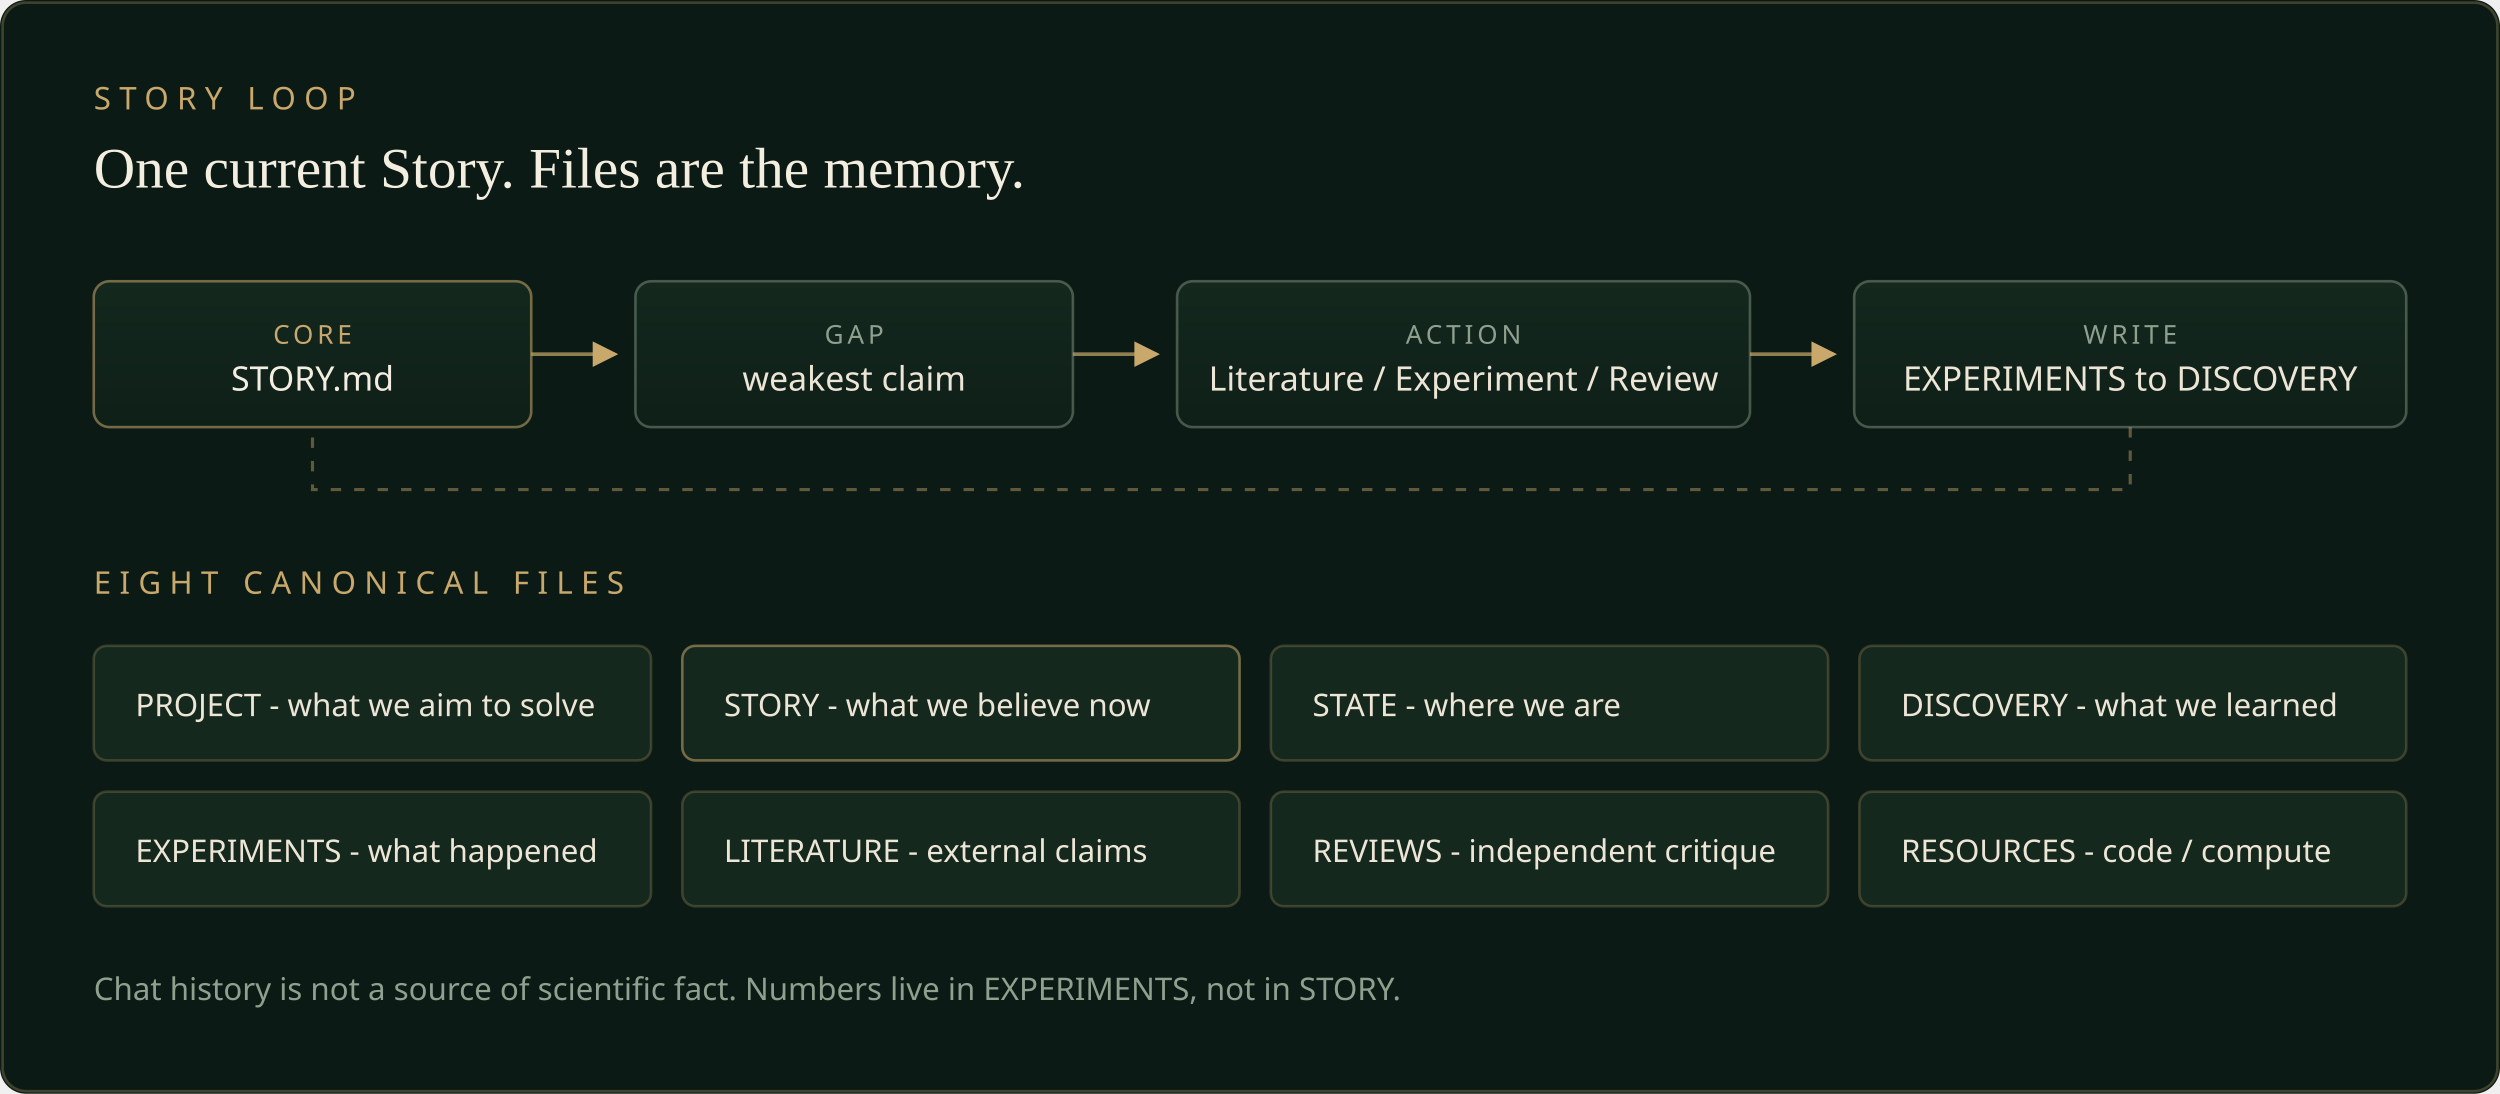
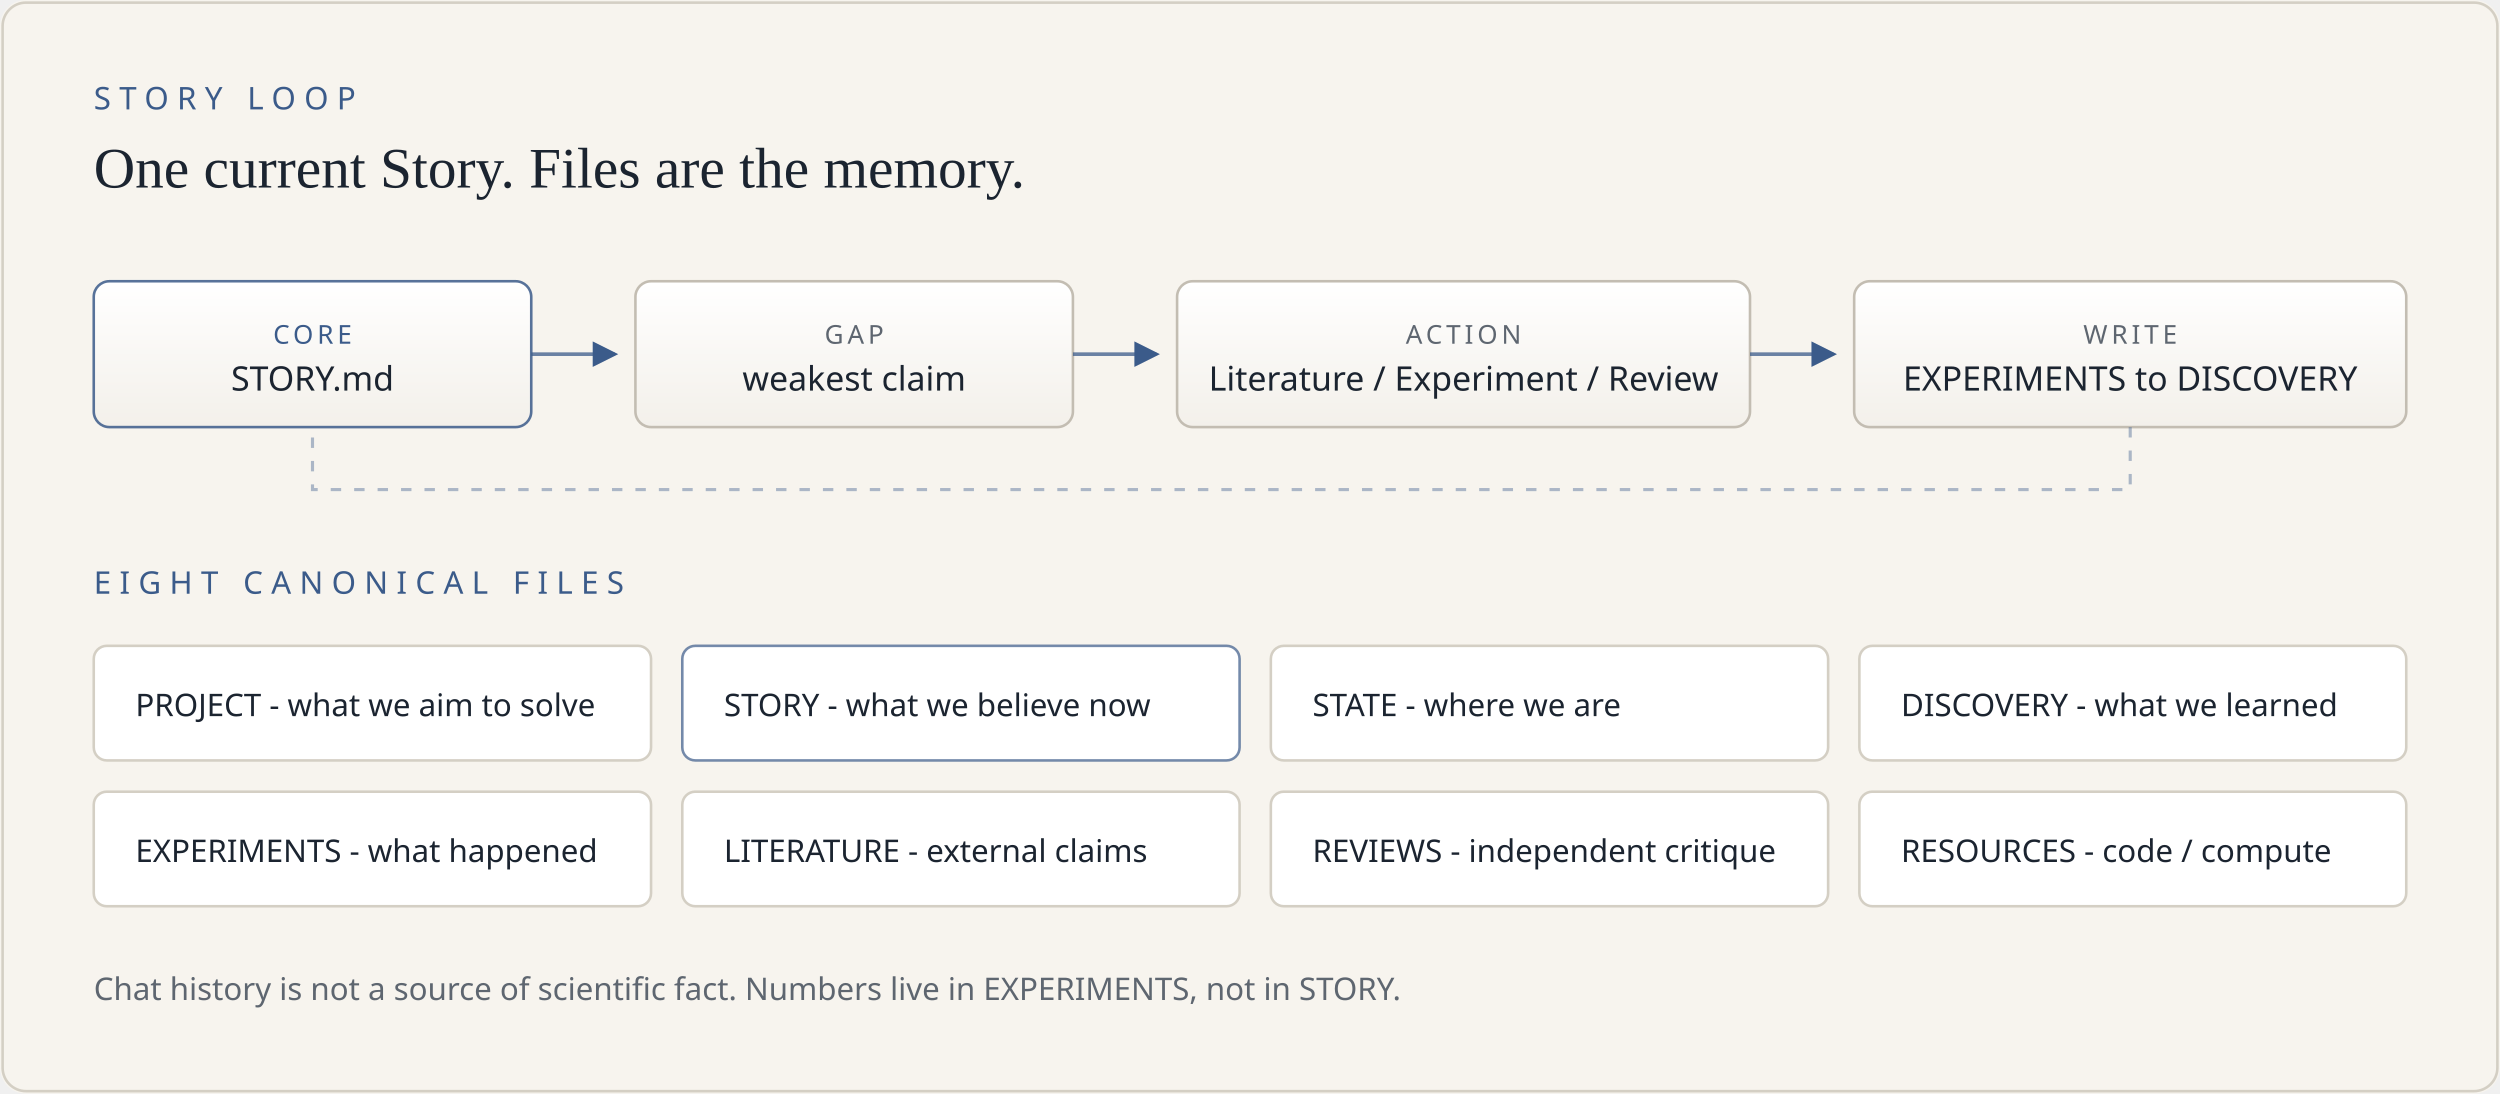
<svg xmlns="http://www.w3.org/2000/svg" viewBox="0 0 960 420" role="img" aria-labelledby="title desc">
  <defs>
    <linearGradient id="panel" x1="0" y1="0" x2="0" y2="1">
-       <stop offset="0%" stop-color="#14281E" />
-       <stop offset="100%" stop-color="#0E1F18" />
+       <stop offset="0%" stop-color="#FFFFFF" />
+       <stop offset="100%" stop-color="#F3F0EA" />
    </linearGradient>
    <marker id="arr" markerWidth="7" markerHeight="7" refX="6" refY="3.5" orient="auto">
-       <path d="M0 0 L7 3.5 L0 7 Z" fill="#C9A86C" />
+       <path d="M0 0 L7 3.5 L0 7 Z" fill="#3B5B8A" />
    </marker>
  </defs>
-   <rect width="960" height="420" rx="10" fill="#0B1A14" />
-   <rect x="1" y="1" width="958" height="418" rx="9" fill="none" stroke="#C9A86C" stroke-opacity="0.28" />
-   <text x="36" y="42" fill="#C9A86C" font-family="ui-sans-serif, system-ui, sans-serif" font-size="12" letter-spacing="3.2">STORY LOOP</text>
-   <text x="36" y="72" fill="#F4EEE0" font-family="Georgia, 'Times New Roman', serif" font-size="22">One current Story. Files are the memory.</text>
+   <rect width="960" height="420" rx="10" fill="#F7F4EE" />
+   <rect x="1" y="1" width="958" height="418" rx="9" fill="none" stroke="#D4CFC4" />
+   <text x="36" y="42" fill="#3B5B8A" font-family="ui-sans-serif, system-ui, sans-serif" font-size="12" letter-spacing="3.2">STORY LOOP</text>
+   <text x="36" y="72" fill="#1B2430" font-family="Georgia, 'Times New Roman', serif" font-size="22">One current Story. Files are the memory.</text>
  <g font-family="ui-sans-serif, system-ui, sans-serif" font-size="13">
-     <rect x="36" y="108" width="168" height="56" rx="6" fill="url(#panel)" stroke="#C9A86C" stroke-opacity="0.55" />
-     <text x="120" y="132" text-anchor="middle" fill="#C9A86C" font-size="10" letter-spacing="1.5">CORE</text>
-     <text x="120" y="150" text-anchor="middle" fill="#F4EEE0">STORY.md</text>
-     <rect x="244" y="108" width="168" height="56" rx="6" fill="url(#panel)" stroke="#8FA08F" stroke-opacity="0.45" />
-     <text x="328" y="132" text-anchor="middle" fill="#8FA08F" font-size="10" letter-spacing="1.5">GAP</text>
-     <text x="328" y="150" text-anchor="middle" fill="#EDE6D6">weakest claim</text>
-     <rect x="452" y="108" width="220" height="56" rx="6" fill="url(#panel)" stroke="#8FA08F" stroke-opacity="0.45" />
-     <text x="562" y="132" text-anchor="middle" fill="#8FA08F" font-size="10" letter-spacing="1.5">ACTION</text>
-     <text x="562" y="150" text-anchor="middle" fill="#EDE6D6">Literature / Experiment / Review</text>
-     <rect x="712" y="108" width="212" height="56" rx="6" fill="url(#panel)" stroke="#8FA08F" stroke-opacity="0.45" />
-     <text x="818" y="132" text-anchor="middle" fill="#8FA08F" font-size="10" letter-spacing="1.5">WRITE</text>
-     <text x="818" y="150" text-anchor="middle" fill="#EDE6D6">EXPERIMENTS to DISCOVERY</text>
+     <rect x="36" y="108" width="168" height="56" rx="6" fill="url(#panel)" stroke="#3B5B8A" stroke-opacity="0.85" />
+     <text x="120" y="132" text-anchor="middle" fill="#3B5B8A" font-size="10" letter-spacing="1.5">CORE</text>
+     <text x="120" y="150" text-anchor="middle" fill="#1B2430">STORY.md</text>
+     <rect x="244" y="108" width="168" height="56" rx="6" fill="url(#panel)" stroke="#C3BDB2" />
+     <text x="328" y="132" text-anchor="middle" fill="#5E6670" font-size="10" letter-spacing="1.5">GAP</text>
+     <text x="328" y="150" text-anchor="middle" fill="#1B2430">weakest claim</text>
+     <rect x="452" y="108" width="220" height="56" rx="6" fill="url(#panel)" stroke="#C3BDB2" />
+     <text x="562" y="132" text-anchor="middle" fill="#5E6670" font-size="10" letter-spacing="1.5">ACTION</text>
+     <text x="562" y="150" text-anchor="middle" fill="#1B2430">Literature / Experiment / Review</text>
+     <rect x="712" y="108" width="212" height="56" rx="6" fill="url(#panel)" stroke="#C3BDB2" />
+     <text x="818" y="132" text-anchor="middle" fill="#5E6670" font-size="10" letter-spacing="1.5">WRITE</text>
+     <text x="818" y="150" text-anchor="middle" fill="#1B2430">EXPERIMENTS to DISCOVERY</text>
  </g>
-   <path d="M204 136 H236" stroke="#C9A86C" stroke-opacity="0.7" stroke-width="1.4" marker-end="url(#arr)" />
-   <path d="M412 136 H444" stroke="#C9A86C" stroke-opacity="0.7" stroke-width="1.4" marker-end="url(#arr)" />
-   <path d="M672 136 H704" stroke="#C9A86C" stroke-opacity="0.7" stroke-width="1.4" marker-end="url(#arr)" />
-   <path d="M818 164 V188 H120 V164" fill="none" stroke="#C9A86C" stroke-opacity="0.45" stroke-width="1.2" stroke-dasharray="4 5" />
-   <text x="36" y="228" fill="#C9A86C" font-family="ui-sans-serif, system-ui, sans-serif" font-size="12" letter-spacing="3.2">EIGHT CANONICAL FILES</text>
-   <g font-family="ui-sans-serif, system-ui, sans-serif" font-size="12" fill="#EDE6D6">
-     <rect x="36" y="248" width="214" height="44" rx="5" fill="#14281E" stroke="#C9A86C" stroke-opacity="0.25" />
+   <path d="M204 136 H236" stroke="#3B5B8A" stroke-opacity="0.75" stroke-width="1.4" marker-end="url(#arr)" />
+   <path d="M412 136 H444" stroke="#3B5B8A" stroke-opacity="0.75" stroke-width="1.4" marker-end="url(#arr)" />
+   <path d="M672 136 H704" stroke="#3B5B8A" stroke-opacity="0.75" stroke-width="1.4" marker-end="url(#arr)" />
+   <path d="M818 164 V188 H120 V164" fill="none" stroke="#3B5B8A" stroke-opacity="0.4" stroke-width="1.2" stroke-dasharray="4 5" />
+   <text x="36" y="228" fill="#3B5B8A" font-family="ui-sans-serif, system-ui, sans-serif" font-size="12" letter-spacing="3.2">EIGHT CANONICAL FILES</text>
+   <g font-family="ui-sans-serif, system-ui, sans-serif" font-size="12" fill="#1B2430">
+     <rect x="36" y="248" width="214" height="44" rx="5" fill="#FFFFFF" stroke="#D4CFC4" />
    <text x="52" y="275">PROJECT - what we aim to solve</text>
-     <rect x="262" y="248" width="214" height="44" rx="5" fill="#14281E" stroke="#C9A86C" stroke-opacity="0.55" />
+     <rect x="262" y="248" width="214" height="44" rx="5" fill="#FFFFFF" stroke="#3B5B8A" stroke-opacity="0.7" />
    <text x="278" y="275">STORY - what we believe now</text>
-     <rect x="488" y="248" width="214" height="44" rx="5" fill="#14281E" stroke="#C9A86C" stroke-opacity="0.25" />
+     <rect x="488" y="248" width="214" height="44" rx="5" fill="#FFFFFF" stroke="#D4CFC4" />
    <text x="504" y="275">STATE - where we are</text>
-     <rect x="714" y="248" width="210" height="44" rx="5" fill="#14281E" stroke="#C9A86C" stroke-opacity="0.25" />
+     <rect x="714" y="248" width="210" height="44" rx="5" fill="#FFFFFF" stroke="#D4CFC4" />
    <text x="730" y="275">DISCOVERY - what we learned</text>
-     <rect x="36" y="304" width="214" height="44" rx="5" fill="#14281E" stroke="#C9A86C" stroke-opacity="0.25" />
+     <rect x="36" y="304" width="214" height="44" rx="5" fill="#FFFFFF" stroke="#D4CFC4" />
    <text x="52" y="331">EXPERIMENTS - what happened</text>
-     <rect x="262" y="304" width="214" height="44" rx="5" fill="#14281E" stroke="#C9A86C" stroke-opacity="0.25" />
+     <rect x="262" y="304" width="214" height="44" rx="5" fill="#FFFFFF" stroke="#D4CFC4" />
    <text x="278" y="331">LITERATURE - external claims</text>
-     <rect x="488" y="304" width="214" height="44" rx="5" fill="#14281E" stroke="#C9A86C" stroke-opacity="0.25" />
+     <rect x="488" y="304" width="214" height="44" rx="5" fill="#FFFFFF" stroke="#D4CFC4" />
    <text x="504" y="331">REVIEWS - independent critique</text>
-     <rect x="714" y="304" width="210" height="44" rx="5" fill="#14281E" stroke="#C9A86C" stroke-opacity="0.25" />
+     <rect x="714" y="304" width="210" height="44" rx="5" fill="#FFFFFF" stroke="#D4CFC4" />
    <text x="730" y="331">RESOURCES - code / compute</text>
  </g>
-   <text x="36" y="384" fill="#8FA08F" font-family="ui-sans-serif, system-ui, sans-serif" font-size="12">Chat history is not a source of scientific fact. Numbers live in EXPERIMENTS, not in STORY.</text>
+   <text x="36" y="384" fill="#5E6670" font-family="ui-sans-serif, system-ui, sans-serif" font-size="12">Chat history is not a source of scientific fact. Numbers live in EXPERIMENTS, not in STORY.</text>
</svg>
